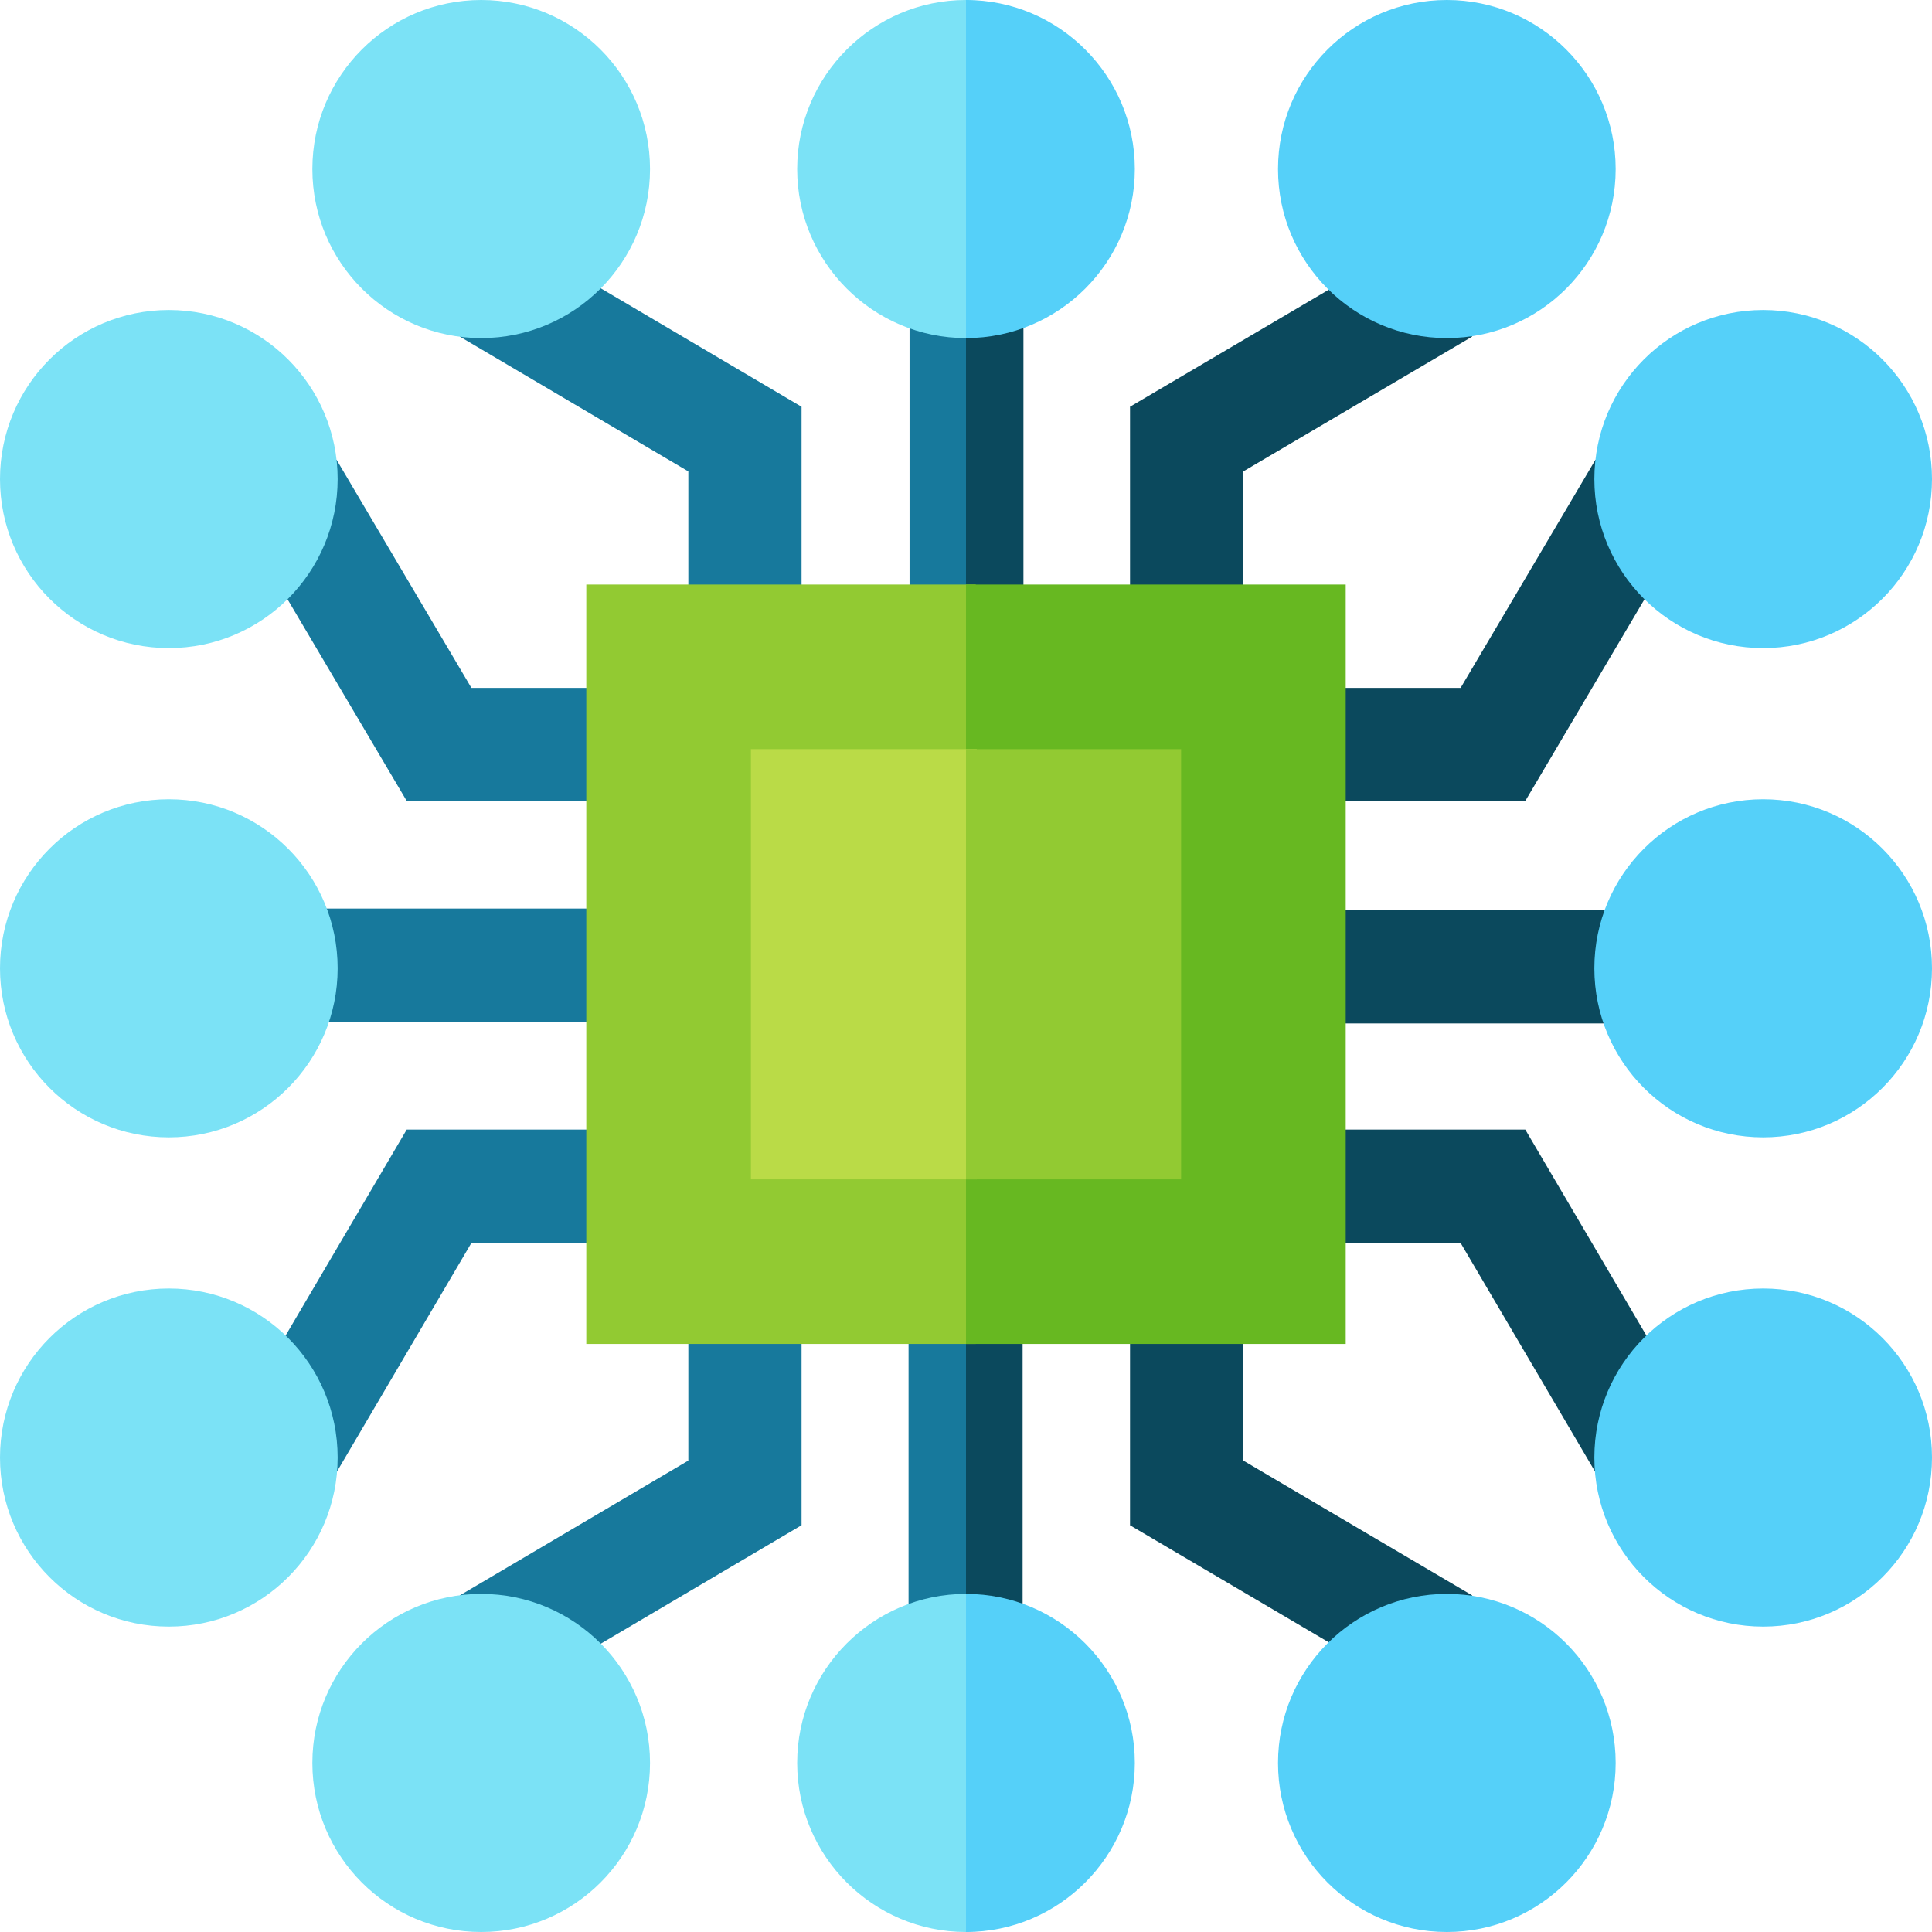
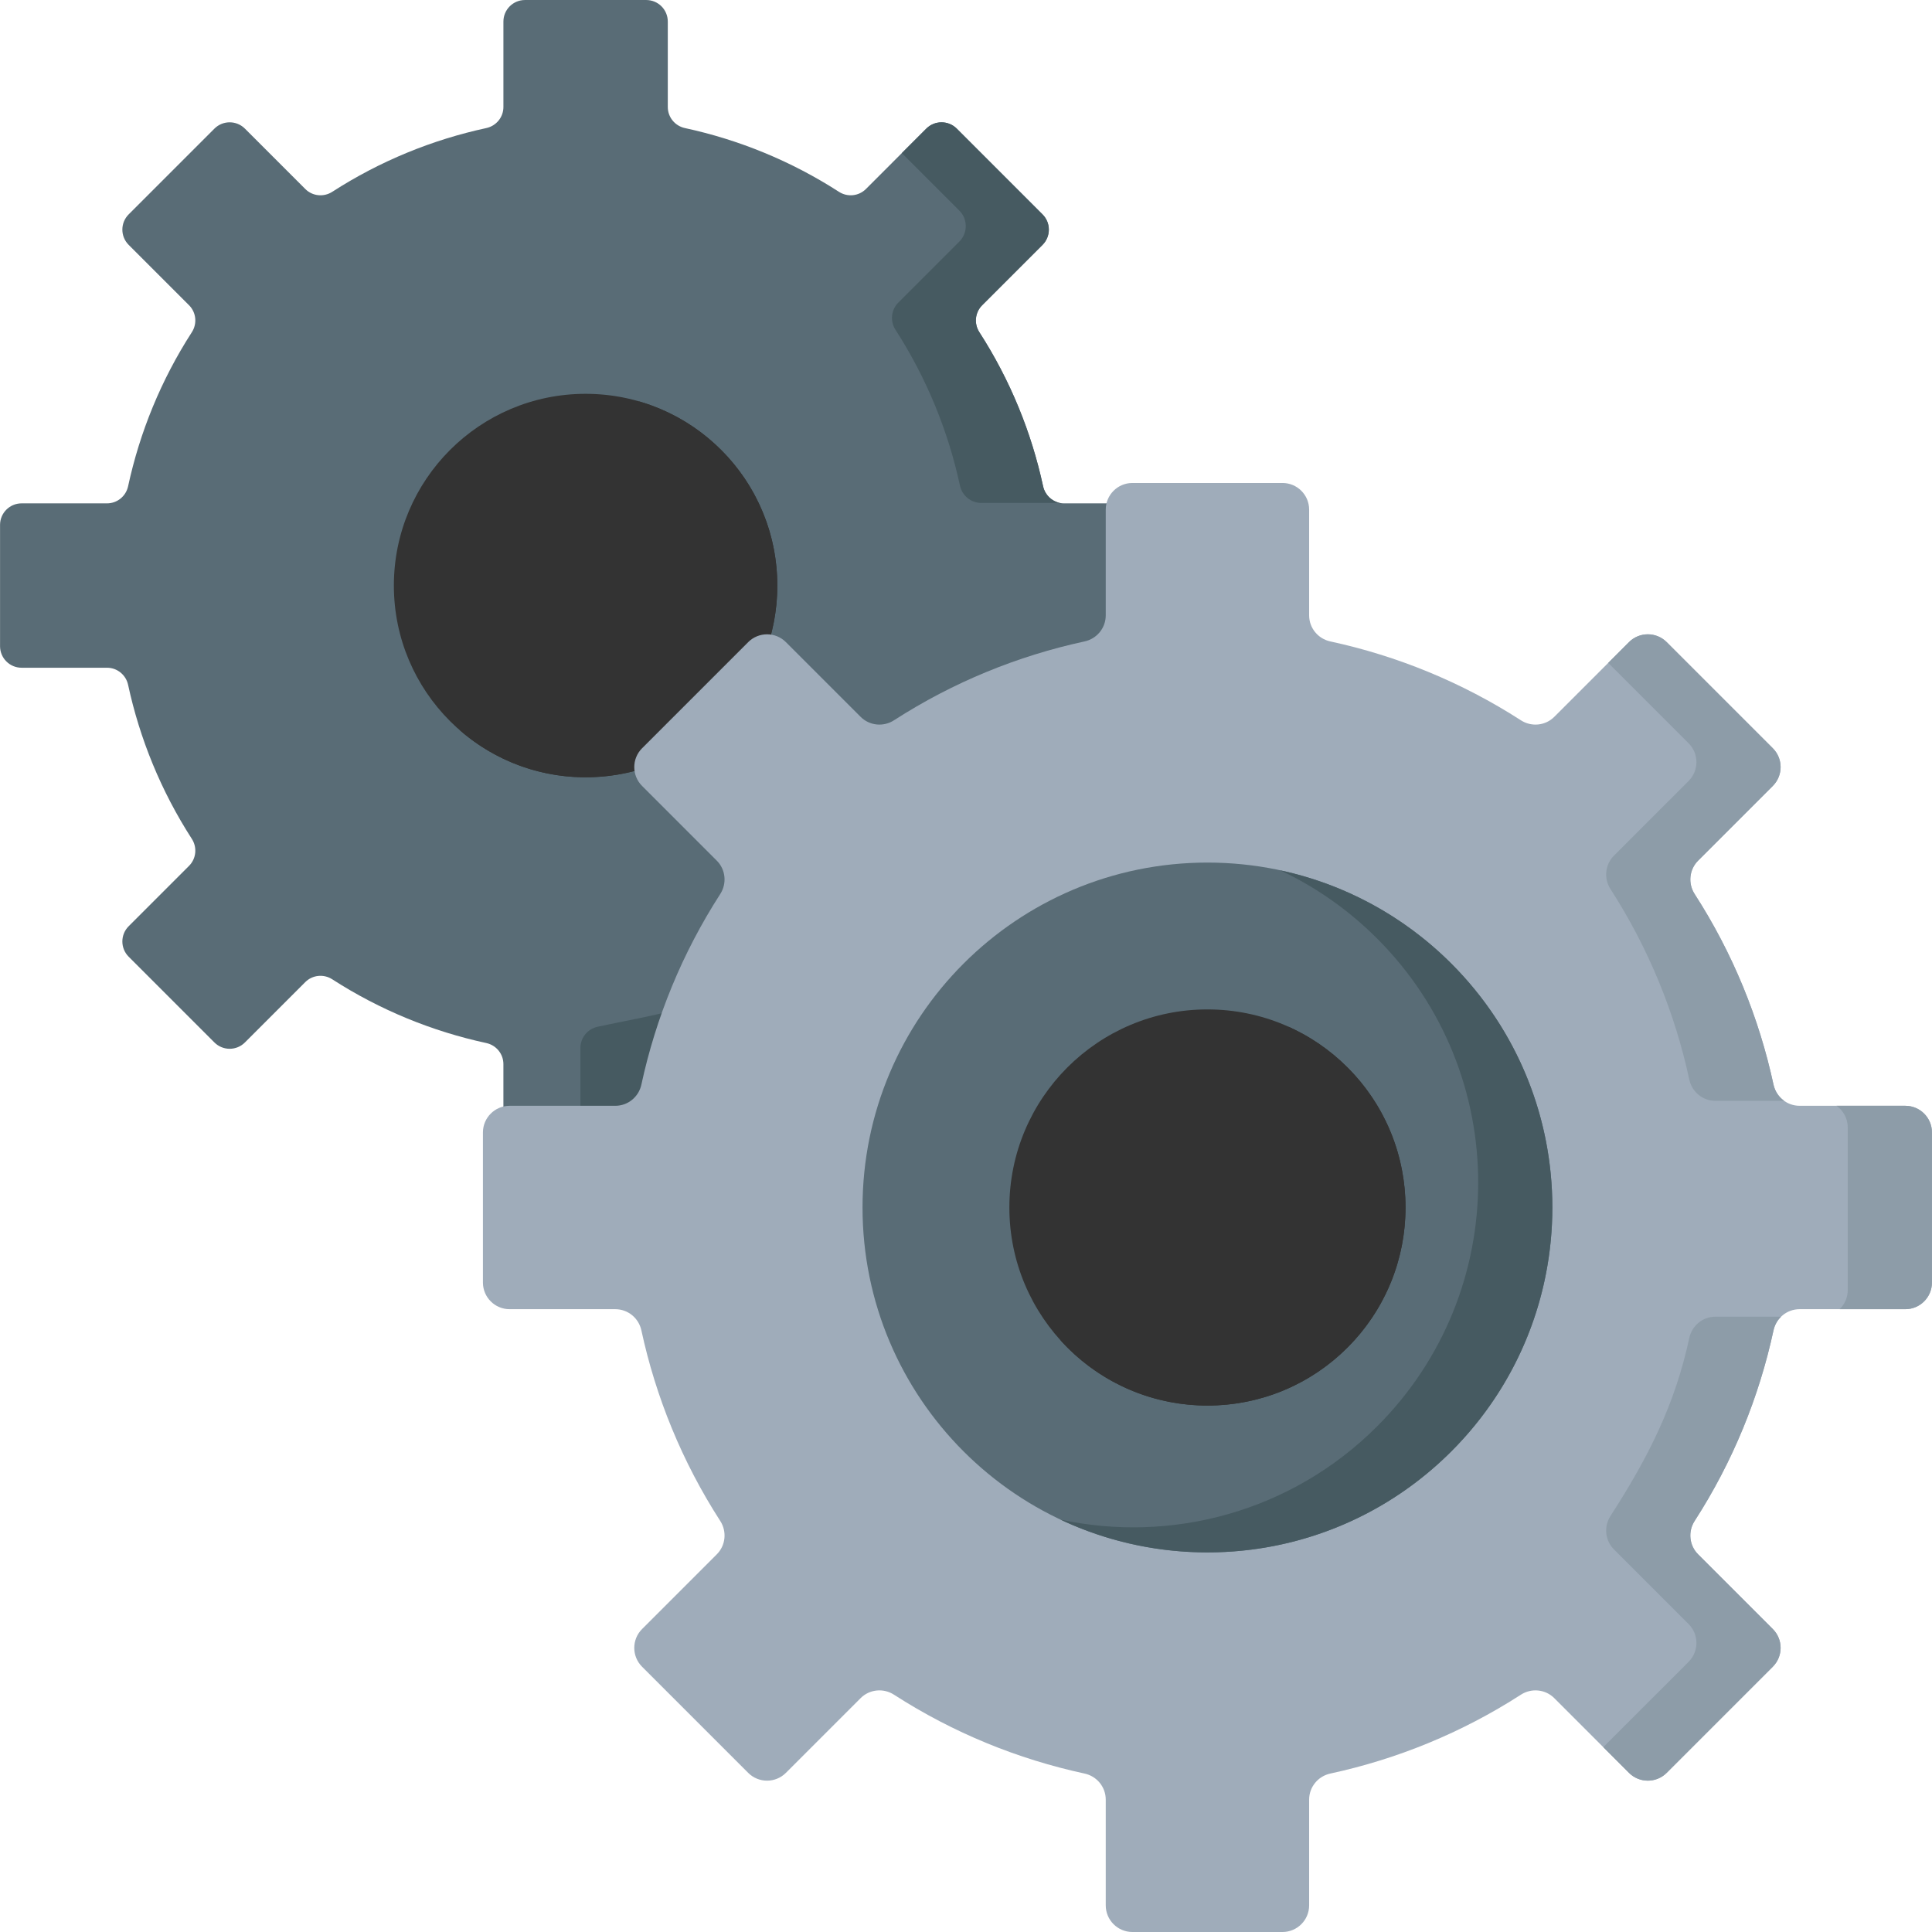
<svg xmlns="http://www.w3.org/2000/svg" id="Capa_1" enable-background="new 0 0 512 512" height="512" viewBox="0 0 512 512" width="512">
  <g>
+     <path d="m253.553 276.268 22.727-22.727c2.23-2.23 2.23-5.847 0-8.077l-15.998-15.998c-1.908-1.908-2.205-4.882-.743-7.15 8.177-12.684 13.806-26.532 16.892-40.82.57-2.64 2.883-4.536 5.584-4.536h22.641c3.154 0 5.711-2.557 5.711-5.711v-32.14c0-3.154-2.557-5.711-5.711-5.711h-22.641c-2.701 0-5.013-1.896-5.584-4.536-3.086-14.288-8.715-28.136-16.892-40.82-1.462-2.268-1.165-5.242.743-7.15l15.998-15.998c2.23-2.23 2.23-5.847 0-8.077l-22.727-22.727c-2.23-2.23-5.847-2.23-8.077 0l-15.998 15.998c-1.908 1.908-4.882 2.205-7.15.743-12.684-8.177-26.532-13.806-40.82-16.892-2.64-.57-4.536-2.883-4.536-5.584v-22.641c0-3.154-2.557-5.711-5.711-5.711h-32.14c-3.154 0-5.711 2.557-5.711 5.711v22.641c0 2.701-1.896 5.013-4.536 5.584-14.288 3.087-28.137 8.715-40.82 16.892-2.268 1.462-5.242 1.165-7.15-.743l-16.001-16.001c-2.23-2.23-5.847-2.23-8.077 0l-22.727 22.727c-2.23 2.23-2.23 5.847 0 8.077l15.998 15.998c1.908 1.908 2.205 4.882.743 7.15-8.177 12.684-13.806 26.532-16.892 40.82-.57 2.64-2.883 4.536-5.584 4.536h-22.641c-3.154 0-5.711 2.557-5.711 5.711v32.14c0 3.154 2.557 5.711 5.711 5.711h22.641c2.701 0 5.013 1.896 5.584 4.536 3.087 14.288 8.715 28.136 16.892 40.82 1.462 2.268 1.165 5.242-.743 7.15l-15.998 15.998c-2.23 2.23-2.23 5.847 0 8.077l22.727 22.727c2.23 2.23 5.847 2.23 8.077 0l15.998-15.998c1.908-1.908 4.882-2.205 7.15-.743 12.684 8.177 26.532 13.806 40.82 16.892 2.64.57 4.536 2.883 4.536 5.584v22.641c0 3.154 2.557 5.711 5.711 5.711h32.14c3.154 0 5.711-2.557 5.711-5.711v-22.641c0-2.701 1.896-5.013 4.536-5.584 14.288-3.087 28.137-8.715 40.82-16.892 2.268-1.462 5.242-1.165 7.15.743l15.998 15.998c2.233 2.233 5.85 2.233 8.08.003z" fill="#596c76" />
+     <path d="m205.999 259.917 5.208 5.979c-9.494 4.809-19.482 8.32-29.696 10.523-2.646.566-4.541 2.883-4.541 5.581v22.643c0 3.151-2.554 5.715-5.715 5.715h-18.946c.937-1.019 1.503-2.379 1.503-3.872v-28.74c0-2.739 1.915-5.076 4.582-5.653 14.457-3.12 27.547-4.659 40.377-12.928 2.296-1.482 5.303-1.173 7.228.752z" fill="#465a61" />
+     <path d="m280.896 133.283h-20.841c-2.739 0-5.076-1.915-5.653-4.582-3.12-14.457-8.814-28.46-17.082-41.29-1.483-2.286-1.184-5.303.752-7.228l16.176-16.176c2.255-2.265 2.255-5.921 0-8.176l-15.26-15.26 6.487-6.487c2.234-2.224 5.849-2.224 8.083 0l22.725 22.735c2.224 2.224 2.224 5.838 0 8.073l-16.001 16.001c-1.905 1.905-2.204 4.881-.741 7.146 8.176 12.686 13.808 26.535 16.887 40.817.493 2.265 2.264 3.984 4.468 4.427z" fill="#465a61" />
+     <circle cx="155.189" cy="155.177" fill="#333" r="50.81" />
+     <path d="m191.118 191.11c-19.039 19.039-49.414 19.811-69.38 2.306 17.196 4.953 36.471.649 50.012-12.892 19.842-19.842 19.842-52.009 0-71.862-.803-.803-1.637-1.575-2.482-2.306 8.001 2.296 15.548 6.59 21.85 12.891 19.842 19.843 19.842 52.021 0 71.863z" fill="#333" />
    <g>
-       <g>
-         <g>
-           <path d="m241.04 76.279h17.814v93.631h-17.814z" fill="#17799c" />
-         </g>
+       <path d="m441.691 469.823 28.12-28.12c2.76-2.76 2.76-7.234 0-9.994l-19.795-19.795c-2.361-2.361-2.728-6.041-.919-8.847 10.118-15.694 17.082-32.829 20.901-50.507.706-3.267 3.567-5.612 6.909-5.612h28.014c3.903 0 7.067-3.164 7.067-7.067v-39.768c0-3.903-3.164-7.067-7.067-7.067h-28.014c-3.342 0-6.203-2.346-6.909-5.612-3.819-17.679-10.783-34.814-20.901-50.507-1.809-2.806-1.442-6.486.919-8.847l19.795-19.795c2.76-2.76 2.76-7.234 0-9.994l-28.12-28.12c-2.76-2.76-7.234-2.76-9.994 0l-19.795 19.795c-2.361 2.361-6.041 2.728-8.847.919-15.694-10.118-32.829-17.082-50.507-20.901-3.267-.706-5.612-3.567-5.612-6.909v-28.014c0-3.903-3.164-7.067-7.067-7.067h-39.768c-3.903 0-7.067 3.164-7.067 7.067v28.014c0 3.342-2.346 6.203-5.612 6.909-17.679 3.819-34.814 10.783-50.507 20.901-2.806 1.809-6.486 1.442-8.847-.919l-19.795-19.795c-2.76-2.76-7.234-2.76-9.994 0l-28.12 28.12c-2.76 2.76-2.76 7.234 0 9.994l19.795 19.795c2.361 2.361 2.728 6.041.919 8.847-10.118 15.694-17.082 32.829-20.901 50.508-.706 3.267-3.567 5.612-6.909 5.612h-28.014c-3.903 0-7.067 3.164-7.067 7.067v39.768c0 3.903 3.164 7.067 7.067 7.067h28.014c3.342 0 6.203 2.346 6.909 5.612 3.819 17.679 10.783 34.814 20.901 50.507 1.809 2.806 1.442 6.486-.919 8.847l-19.795 19.795c-2.76 2.76-2.76 7.234 0 9.994l28.12 28.12c2.76 2.76 7.234 2.76 9.994 0l19.795-19.795c2.361-2.361 6.041-2.728 8.847-.919 15.694 10.118 32.829 17.082 50.507 20.901 3.267.706 5.612 3.567 5.612 6.909v28.014c0 3.903 3.164 7.067 7.067 7.067h39.768c3.903 0 7.067-3.164 7.067-7.067v-28.014c0-3.342 2.346-6.203 5.612-6.909 17.679-3.819 34.814-10.783 50.508-20.901 2.806-1.809 6.486-1.442 8.847.919l19.795 19.795c2.759 2.759 7.233 2.759 9.993-.001z" fill="#9facba" />
+       <g fill="#8d9ca8">
+         <path d="m449.094 403.069c-1.802 2.801-1.442 6.487.927 8.845l19.79 19.791c2.76 2.759 2.76 7.238 0 9.998l-28.121 28.121c-2.76 2.759-7.239 2.759-9.998 0l-6.806-6.806 22.612-22.622c2.76-2.76 2.76-7.239 0-9.998l-19.79-19.791c-2.358-2.368-2.729-6.044-.916-8.855 10.111-15.692 17.082-29.521 20.892-47.201.71-3.264 3.573-5.612 6.909-5.612h17.412c-.988.958-1.699 2.203-2.008 3.625-3.82 17.679-10.781 34.813-20.903 50.505z" />
+         <path d="m472.829 291.729h-18.236c-3.336 0-6.199-2.337-6.909-5.612-3.81-17.68-10.781-34.814-20.892-50.506-1.812-2.801-1.442-6.487.916-8.845l19.79-19.801c2.76-2.759 2.76-7.228 0-9.988l-21.304-21.304 5.499-5.509c2.76-2.76 7.239-2.76 9.998 0l28.121 28.121c2.76 2.759 2.76 7.238 0 9.998l-19.79 19.79c-2.368 2.368-2.729 6.044-.927 8.855 10.122 15.692 17.082 32.826 20.903 50.506.39 1.793 1.42 3.296 2.831 4.295z" />
+         <path d="m511.987 300.111v39.766c0 3.903-3.161 7.074-7.064 7.074h-17.412c1.339-1.277 2.162-3.079 2.162-5.077v-43.071c0-2.368-1.174-4.479-2.965-5.756h18.215c3.903 0 7.064 3.161 7.064 7.064z" />
      </g>
-       <g>
-         <g>
-           <g>
-             <path d="m212.42 169.91h-30.003v-44.978l-60.568-35.732 15.245-25.841 75.326 44.439z" fill="#17799c" />
-           </g>
-         </g>
-         <g>
-           <g>
-             <path d="m329.47 169.91h-30.002v-62.12l75.447-44.437 15.226 25.852-60.671 35.734z" fill="#0b495d" />
-           </g>
-         </g>
-       </g>
-       <g>
-         <g>
-           <path d="m240.777 341.161h17.814v94.56h-17.814z" fill="#17799c" />
-         </g>
-       </g>
-       <g>
-         <g>
-           <path d="m256 76.279h15.223v93.631h-15.223z" fill="#0b495d" />
-         </g>
-       </g>
-       <g>
-         <g>
-           <path d="m256 341.161h15.004v94.56h-15.004z" fill="#0b495d" />
-         </g>
-       </g>
-       <g>
-         <g>
-           <g>
-             <path d="m374.915 448.647-75.447-44.437v-63.242h30.002v46.093l60.671 35.734z" fill="#0b495d" />
-           </g>
-         </g>
-         <g>
-           <g>
-             <path d="m137.094 448.641-15.245-25.841 60.568-35.732v-45.907h30.003v63.041z" fill="#17799c" />
-           </g>
-         </g>
-       </g>
-       <g>
-         <g>
-           <path d="m341.626 241.221h94.095v30.002h-94.095z" fill="#0b495d" />
-         </g>
-       </g>
-       <g>
-         <g>
-           <g>
-             <path d="m404.194 212.299h-62.568v-30.002h45.449l35.732-60.457 25.828 15.265z" fill="#0b495d" />
-           </g>
-         </g>
-         <g>
-           <g>
-             <path d="m422.789 390.131-35.736-60.776h-45.427v-30.003h62.59l44.436 75.572z" fill="#0b495d" />
-           </g>
-         </g>
-       </g>
-       <g>
-         <g>
-           <path d="m76.279 240.777h94.095v30.002h-94.095z" fill="#17799c" />
-         </g>
-       </g>
-       <g>
-         <g>
-           <g>
-             <path d="m89.211 390.131-25.863-15.207 44.436-75.572h62.59v30.003h-45.427z" fill="#17799c" />
-           </g>
-         </g>
-         <g>
-           <g>
-             <path d="m170.374 212.299h-62.568l-44.441-75.194 25.828-15.265 35.732 60.457h45.449z" fill="#17799c" />
-           </g>
-         </g>
-       </g>
-       <g>
-         <path d="m258.591 356.162h-103.218v-201.253h103.218z" fill="#92ca32" />
-       </g>
-     </g>
-     <g>
-       <g>
-         <path d="m256 89.598c-24.669 0-44.74-20.097-44.74-44.799s20.071-44.799 44.74-44.799c24.67 0 24.67 89.598 0 89.598z" fill="#7be2f6" />
-       </g>
-       <g>
-         <path d="m256 0v89.598c24.67 0 44.74-20.097 44.74-44.799s-20.07-44.799-44.74-44.799z" fill="#55d0f9" />
-       </g>
-     </g>
-     <ellipse cx="127.519" cy="467.201" fill="#7be2f6" rx="44.74" ry="44.799" />
-     <g>
-       <ellipse cx="127.519" cy="44.799" fill="#7be2f6" rx="44.74" ry="44.799" />
-       <ellipse cx="44.74" cy="126.953" fill="#7be2f6" rx="44.74" ry="44.799" />
-       <ellipse cx="44.74" cy="386.267" fill="#7be2f6" rx="44.74" ry="44.799" />
-       <ellipse cx="44.74" cy="256.61" fill="#7be2f6" rx="44.74" ry="44.799" />
-       <g fill="#55d0f9">
-         <ellipse cx="467.26" cy="126.953" rx="44.74" ry="44.799" />
-         <ellipse cx="467.26" cy="386.267" rx="44.74" ry="44.799" />
-         <ellipse cx="467.26" cy="256.61" rx="44.74" ry="44.799" />
-         <ellipse cx="383.428" cy="44.799" rx="44.74" ry="44.799" />
-         <ellipse cx="383.428" cy="467.201" rx="44.74" ry="44.799" />
-       </g>
-     </g>
-     <g>
-       <g>
-         <path d="m256 512c-24.669 0-44.74-20.097-44.74-44.799s20.07-44.799 44.74-44.799 24.67 89.598 0 89.598z" fill="#7be2f6" />
-       </g>
-       <g>
-         <path d="m256 422.402v89.598c24.67 0 44.74-20.097 44.74-44.799s-20.07-44.799-44.74-44.799z" fill="#55d0f9" />
-       </g>
-     </g>
-     <g>
-       <path d="m256 154.909h100.627v201.253h-100.627z" fill="#67b821" />
-     </g>
-     <g>
-       <path d="m258.854 312.54h-59.858v-114.01h59.858z" fill="#badb47" />
-     </g>
-     <g>
-       <path d="m256 198.531h57.004v114.01h-57.004z" fill="#92ca32" />
+       <circle cx="319.984" cy="319.996" fill="#596c76" r="91.404" />
+       <path d="m384.616 384.627c-28.018 28.018-69.699 34.052-103.596 18.081 29.325 6.312 61.153-1.925 83.94-24.712 35.699-35.699 35.699-93.567 0-129.266-7.681-7.681-16.382-13.715-25.68-18.081 16.619 3.563 32.425 11.8 45.337 24.712 35.698 35.699 35.698 93.567-.001 129.266z" fill="#465a61" />
+       <circle cx="319.984" cy="319.996" fill="#333" r="52.491" />
+       <path d="m357.103 357.114c-20.501 20.501-53.739 20.501-74.23 0-.649-.649-1.266-1.298-1.874-1.967 19.296 8.639 42.742 5.045 58.579-10.801 19.852-19.852 20.48-51.639 1.884-72.253 5.674 2.543 10.987 6.137 15.641 10.791 20.501 20.491 20.501 53.729 0 74.23z" fill="#333" />
    </g>
  </g>
</svg>
